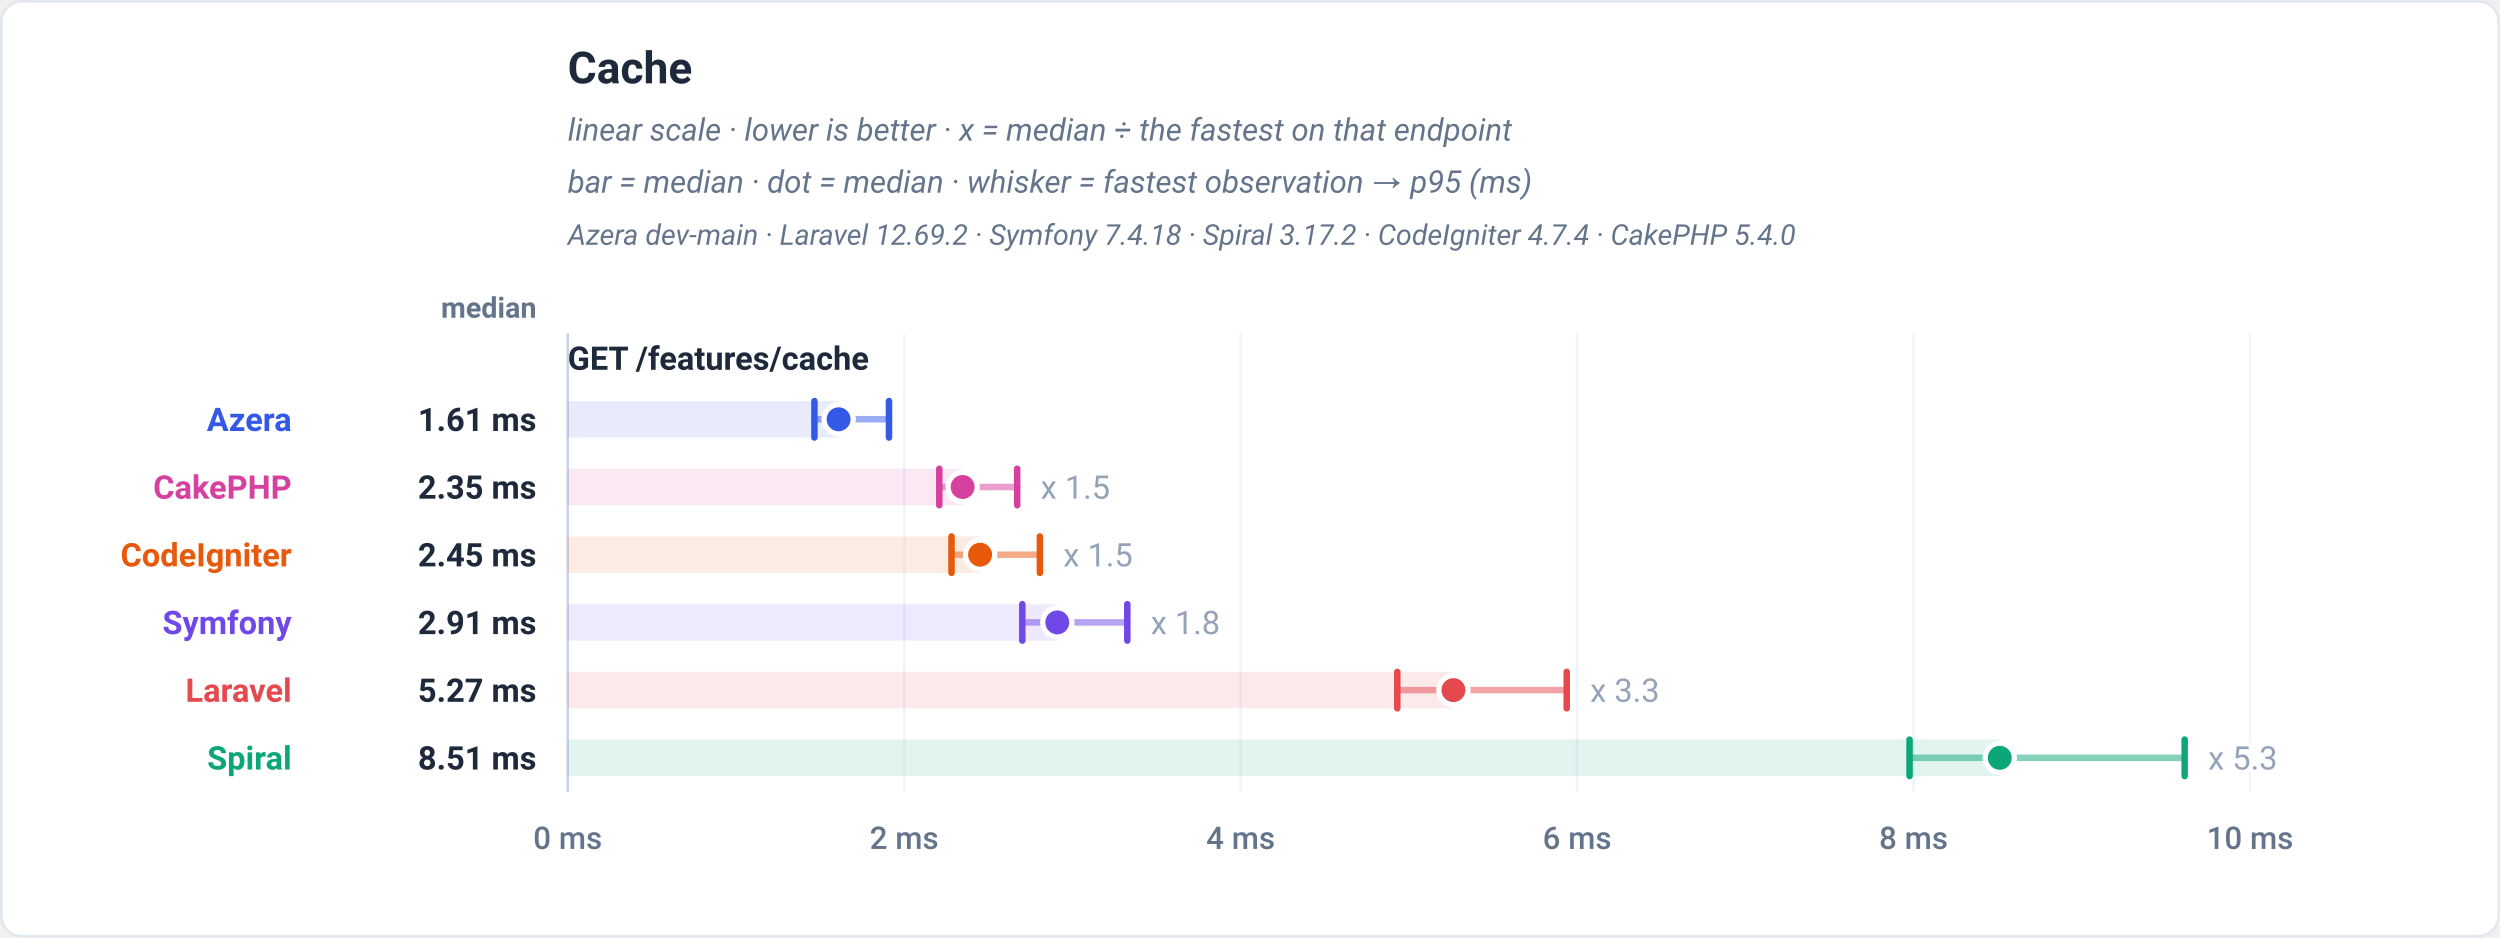
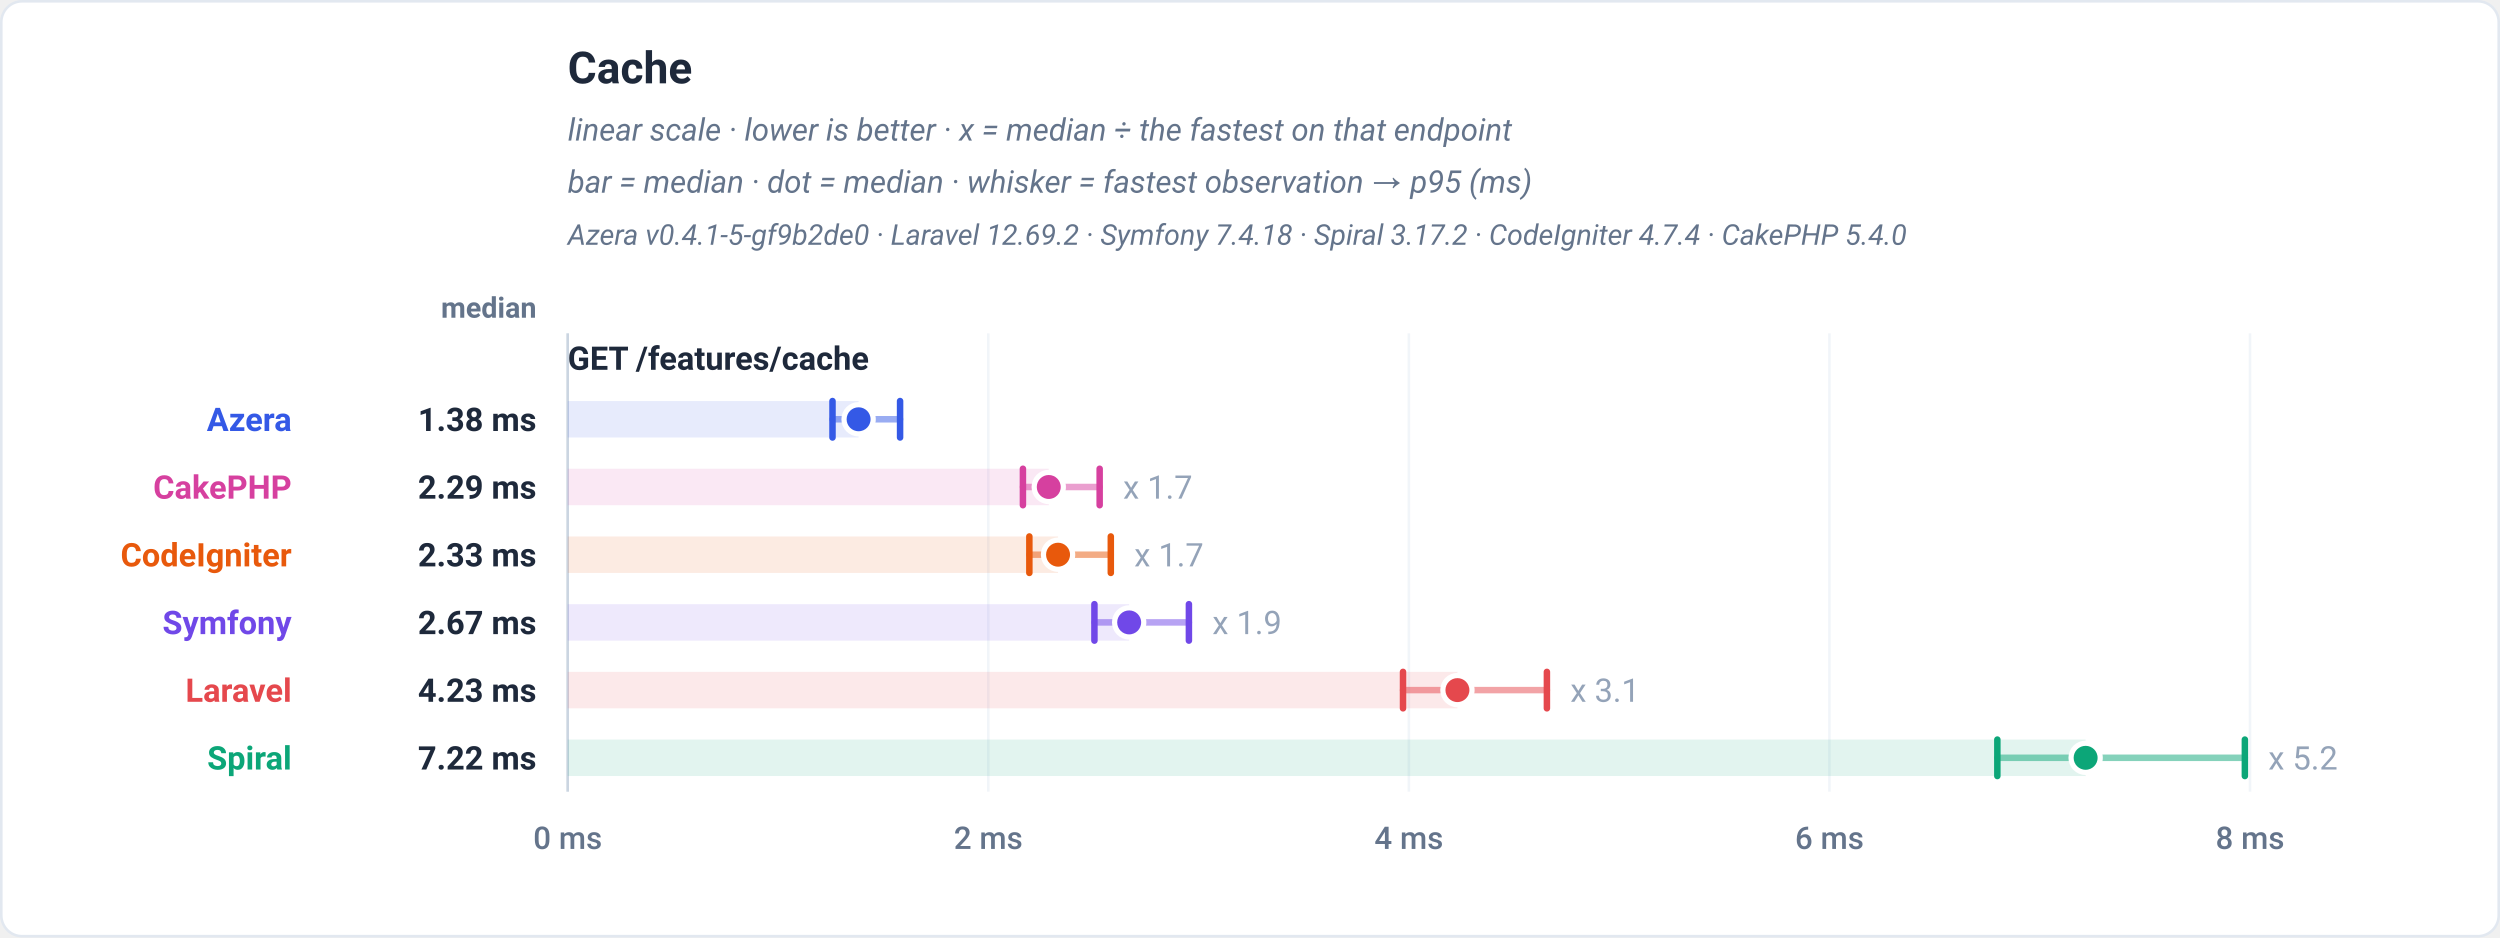
<svg xmlns="http://www.w3.org/2000/svg" viewBox="0 0 960 360" width="960" height="360" role="img" font-family="-apple-system,BlinkMacSystemFont,'Segoe UI',Roboto,Helvetica,Arial,sans-serif">
  <rect x="0.5" y="0.5" width="959" height="359" rx="8" fill="#ffffff" stroke="#e2e8f0" />
  <text x="218" y="32" font-family="-apple-system,BlinkMacSystemFont,'Segoe UI',Roboto,Helvetica,Arial,sans-serif" font-size="17" font-weight="700" fill="#1e293b" text-anchor="start">Cache</text>
  <text x="218" y="54" font-family="-apple-system,BlinkMacSystemFont,'Segoe UI',Roboto,Helvetica,Arial,sans-serif" font-size="12" font-weight="400" fill="#64748b" text-anchor="start" font-style="italic">linear scale · lower is better · x = median ÷ the fastest on that endpoint</text>
  <text x="218" y="74" font-family="-apple-system,BlinkMacSystemFont,'Segoe UI',Roboto,Helvetica,Arial,sans-serif" font-size="12" font-weight="400" fill="#64748b" text-anchor="start" font-style="italic">bar = median · dot = median · whisker = fastest observation → p95 (ms)</text>
-   <text x="218" y="94" font-family="-apple-system,BlinkMacSystemFont,'Segoe UI',Roboto,Helvetica,Arial,sans-serif" font-size="11" font-weight="400" fill="#64748b" text-anchor="start" font-style="italic">Azera dev-main · Laravel 12.69.2 · Symfony 7.4.18 · Spiral 3.17.2 · CodeIgniter 4.7.4 · CakePHP 5.4.0</text>
+   <text x="218" y="94" font-family="-apple-system,BlinkMacSystemFont,'Segoe UI',Roboto,Helvetica,Arial,sans-serif" font-size="11" font-weight="400" fill="#64748b" text-anchor="start" font-style="italic">Azera v0.4.1-5-gf9b2de0 · Laravel 12.69.2 · Symfony 7.4.18 · Spiral 3.17.2 · CodeIgniter 4.7.4 · CakePHP 5.4.0</text>
  <text x="206" y="122" font-family="-apple-system,BlinkMacSystemFont,'Segoe UI',Roboto,Helvetica,Arial,sans-serif" font-size="11" font-weight="600" fill="#64748b" text-anchor="end">median</text>
  <line x1="218" y1="128" x2="218" y2="304" stroke="#f1f5f9" stroke-width="1" />
  <text x="218" y="326" font-family="-apple-system,BlinkMacSystemFont,'Segoe UI',Roboto,Helvetica,Arial,sans-serif" font-size="12" font-weight="500" fill="#64748b" text-anchor="middle">0 ms</text>
-   <line x1="347.2" y1="128" x2="347.2" y2="304" stroke="#f1f5f9" stroke-width="1" />
-   <text x="347.2" y="326" font-family="-apple-system,BlinkMacSystemFont,'Segoe UI',Roboto,Helvetica,Arial,sans-serif" font-size="12" font-weight="500" fill="#64748b" text-anchor="middle">2 ms</text>
-   <line x1="476.4" y1="128" x2="476.4" y2="304" stroke="#f1f5f9" stroke-width="1" />
-   <text x="476.4" y="326" font-family="-apple-system,BlinkMacSystemFont,'Segoe UI',Roboto,Helvetica,Arial,sans-serif" font-size="12" font-weight="500" fill="#64748b" text-anchor="middle">4 ms</text>
-   <line x1="605.6" y1="128" x2="605.6" y2="304" stroke="#f1f5f9" stroke-width="1" />
-   <text x="605.6" y="326" font-family="-apple-system,BlinkMacSystemFont,'Segoe UI',Roboto,Helvetica,Arial,sans-serif" font-size="12" font-weight="500" fill="#64748b" text-anchor="middle">6 ms</text>
-   <line x1="734.8" y1="128" x2="734.8" y2="304" stroke="#f1f5f9" stroke-width="1" />
-   <text x="734.8" y="326" font-family="-apple-system,BlinkMacSystemFont,'Segoe UI',Roboto,Helvetica,Arial,sans-serif" font-size="12" font-weight="500" fill="#64748b" text-anchor="middle">8 ms</text>
+   <line x1="379.5" y1="128" x2="379.5" y2="304" stroke="#f1f5f9" stroke-width="1" />
+   <text x="379.5" y="326" font-family="-apple-system,BlinkMacSystemFont,'Segoe UI',Roboto,Helvetica,Arial,sans-serif" font-size="12" font-weight="500" fill="#64748b" text-anchor="middle">2 ms</text>
+   <line x1="541" y1="128" x2="541" y2="304" stroke="#f1f5f9" stroke-width="1" />
+   <text x="541" y="326" font-family="-apple-system,BlinkMacSystemFont,'Segoe UI',Roboto,Helvetica,Arial,sans-serif" font-size="12" font-weight="500" fill="#64748b" text-anchor="middle">4 ms</text>
+   <line x1="702.5" y1="128" x2="702.5" y2="304" stroke="#f1f5f9" stroke-width="1" />
+   <text x="702.5" y="326" font-family="-apple-system,BlinkMacSystemFont,'Segoe UI',Roboto,Helvetica,Arial,sans-serif" font-size="12" font-weight="500" fill="#64748b" text-anchor="middle">6 ms</text>
  <line x1="864" y1="128" x2="864" y2="304" stroke="#f1f5f9" stroke-width="1" />
-   <text x="864" y="326" font-family="-apple-system,BlinkMacSystemFont,'Segoe UI',Roboto,Helvetica,Arial,sans-serif" font-size="12" font-weight="500" fill="#64748b" text-anchor="middle">10 ms</text>
+   <text x="864" y="326" font-family="-apple-system,BlinkMacSystemFont,'Segoe UI',Roboto,Helvetica,Arial,sans-serif" font-size="12" font-weight="500" fill="#64748b" text-anchor="middle">8 ms</text>
  <line x1="218" y1="128" x2="218" y2="304" stroke="#cbd5e1" stroke-width="1" />
  <text x="218" y="142" font-family="-apple-system,BlinkMacSystemFont,'Segoe UI',Roboto,Helvetica,Arial,sans-serif" font-size="12.5" font-weight="700" fill="#1e293b" text-anchor="start">GET /features/cache</text>
-   <rect x="218" y="154" width="104.02" height="14" fill="#3459e6" fill-opacity="0.12" />
-   <line x1="312.74" y1="161" x2="341.37" y2="161" stroke="#3459e6" stroke-width="2.5" stroke-linecap="round" opacity="0.5" />
-   <line x1="312.74" y1="154" x2="312.74" y2="168" stroke="#3459e6" stroke-width="2.5" stroke-linecap="round" />
-   <line x1="341.37" y1="154" x2="341.37" y2="168" stroke="#3459e6" stroke-width="2.5" stroke-linecap="round" />
-   <circle cx="322.02" cy="161" r="5.6" fill="#3459e6" stroke="#ffffff" stroke-width="2" />
+   <rect x="218" y="154" width="111.7" height="14" fill="#3459e6" fill-opacity="0.12" />
+   <line x1="319.68" y1="161" x2="345.63" y2="161" stroke="#3459e6" stroke-width="2.5" stroke-linecap="round" opacity="0.5" />
+   <line x1="319.68" y1="154" x2="319.68" y2="168" stroke="#3459e6" stroke-width="2.5" stroke-linecap="round" />
+   <line x1="345.63" y1="154" x2="345.63" y2="168" stroke="#3459e6" stroke-width="2.5" stroke-linecap="round" />
+   <circle cx="329.7" cy="161" r="5.6" fill="#3459e6" stroke="#ffffff" stroke-width="2" />
  <text x="112" y="165.5" font-family="-apple-system,BlinkMacSystemFont,'Segoe UI',Roboto,Helvetica,Arial,sans-serif" font-size="12.5" font-weight="700" fill="#3459e6" text-anchor="end">Azera</text>
-   <text x="206" y="165.5" font-family="-apple-system,BlinkMacSystemFont,'Segoe UI',Roboto,Helvetica,Arial,sans-serif" font-size="12.5" font-weight="700" fill="#1e293b" text-anchor="end">1.61 ms</text>
-   <rect x="218" y="180" width="151.65" height="14" fill="#d6409f" fill-opacity="0.12" />
-   <line x1="360.69" y1="187" x2="390.6" y2="187" stroke="#d6409f" stroke-width="2.5" stroke-linecap="round" opacity="0.5" />
-   <line x1="360.69" y1="180" x2="360.69" y2="194" stroke="#d6409f" stroke-width="2.5" stroke-linecap="round" />
-   <line x1="390.6" y1="180" x2="390.6" y2="194" stroke="#d6409f" stroke-width="2.5" stroke-linecap="round" />
-   <circle cx="369.65" cy="187" r="5.6" fill="#d6409f" stroke="#ffffff" stroke-width="2" />
-   <text x="399.6" y="191.5" font-family="-apple-system,BlinkMacSystemFont,'Segoe UI',Roboto,Helvetica,Arial,sans-serif" font-size="12.5" font-weight="400" fill="#94a3b8" text-anchor="start" stroke="#ffffff" stroke-width="3" paint-order="stroke" stroke-linejoin="round">x 1.5</text>
+   <text x="206" y="165.5" font-family="-apple-system,BlinkMacSystemFont,'Segoe UI',Roboto,Helvetica,Arial,sans-serif" font-size="12.5" font-weight="700" fill="#1e293b" text-anchor="end">1.38 ms</text>
+   <rect x="218" y="180" width="184.72" height="14" fill="#d6409f" fill-opacity="0.12" />
+   <line x1="392.8" y1="187" x2="422.27" y2="187" stroke="#d6409f" stroke-width="2.5" stroke-linecap="round" opacity="0.5" />
+   <line x1="392.8" y1="180" x2="392.8" y2="194" stroke="#d6409f" stroke-width="2.5" stroke-linecap="round" />
+   <line x1="422.27" y1="180" x2="422.27" y2="194" stroke="#d6409f" stroke-width="2.5" stroke-linecap="round" />
+   <circle cx="402.72" cy="187" r="5.6" fill="#d6409f" stroke="#ffffff" stroke-width="2" />
+   <text x="431.27" y="191.5" font-family="-apple-system,BlinkMacSystemFont,'Segoe UI',Roboto,Helvetica,Arial,sans-serif" font-size="12.5" font-weight="400" fill="#94a3b8" text-anchor="start" stroke="#ffffff" stroke-width="3" paint-order="stroke" stroke-linejoin="round">x 1.7</text>
  <text x="112" y="191.5" font-family="-apple-system,BlinkMacSystemFont,'Segoe UI',Roboto,Helvetica,Arial,sans-serif" font-size="12.5" font-weight="700" fill="#d6409f" text-anchor="end">CakePHP</text>
-   <text x="206" y="191.5" font-family="-apple-system,BlinkMacSystemFont,'Segoe UI',Roboto,Helvetica,Arial,sans-serif" font-size="12.5" font-weight="700" fill="#1e293b" text-anchor="end">2.35 ms</text>
-   <rect x="218" y="206" width="158.35" height="14" fill="#e8590c" fill-opacity="0.12" />
-   <line x1="365.39" y1="213" x2="399.31" y2="213" stroke="#e8590c" stroke-width="2.5" stroke-linecap="round" opacity="0.5" />
-   <line x1="365.39" y1="206" x2="365.39" y2="220" stroke="#e8590c" stroke-width="2.5" stroke-linecap="round" />
-   <line x1="399.31" y1="206" x2="399.31" y2="220" stroke="#e8590c" stroke-width="2.5" stroke-linecap="round" />
-   <circle cx="376.35" cy="213" r="5.6" fill="#e8590c" stroke="#ffffff" stroke-width="2" />
-   <text x="408.31" y="217.5" font-family="-apple-system,BlinkMacSystemFont,'Segoe UI',Roboto,Helvetica,Arial,sans-serif" font-size="12.5" font-weight="400" fill="#94a3b8" text-anchor="start" stroke="#ffffff" stroke-width="3" paint-order="stroke" stroke-linejoin="round">x 1.5</text>
+   <text x="206" y="191.5" font-family="-apple-system,BlinkMacSystemFont,'Segoe UI',Roboto,Helvetica,Arial,sans-serif" font-size="12.5" font-weight="700" fill="#1e293b" text-anchor="end">2.29 ms</text>
+   <rect x="218" y="206" width="188.29" height="14" fill="#e8590c" fill-opacity="0.12" />
+   <line x1="395.27" y1="213" x2="426.55" y2="213" stroke="#e8590c" stroke-width="2.5" stroke-linecap="round" opacity="0.5" />
+   <line x1="395.27" y1="206" x2="395.27" y2="220" stroke="#e8590c" stroke-width="2.5" stroke-linecap="round" />
+   <line x1="426.55" y1="206" x2="426.55" y2="220" stroke="#e8590c" stroke-width="2.5" stroke-linecap="round" />
+   <circle cx="406.29" cy="213" r="5.6" fill="#e8590c" stroke="#ffffff" stroke-width="2" />
+   <text x="435.55" y="217.5" font-family="-apple-system,BlinkMacSystemFont,'Segoe UI',Roboto,Helvetica,Arial,sans-serif" font-size="12.5" font-weight="400" fill="#94a3b8" text-anchor="start" stroke="#ffffff" stroke-width="3" paint-order="stroke" stroke-linejoin="round">x 1.7</text>
  <text x="112" y="217.5" font-family="-apple-system,BlinkMacSystemFont,'Segoe UI',Roboto,Helvetica,Arial,sans-serif" font-size="12.5" font-weight="700" fill="#e8590c" text-anchor="end">CodeIgniter</text>
-   <text x="206" y="217.5" font-family="-apple-system,BlinkMacSystemFont,'Segoe UI',Roboto,Helvetica,Arial,sans-serif" font-size="12.5" font-weight="700" fill="#1e293b" text-anchor="end">2.45 ms</text>
-   <rect x="218" y="232" width="188" height="14" fill="#7048e8" fill-opacity="0.12" />
-   <line x1="392.56" y1="239" x2="432.88" y2="239" stroke="#7048e8" stroke-width="2.5" stroke-linecap="round" opacity="0.5" />
-   <line x1="392.56" y1="232" x2="392.56" y2="246" stroke="#7048e8" stroke-width="2.5" stroke-linecap="round" />
-   <line x1="432.88" y1="232" x2="432.88" y2="246" stroke="#7048e8" stroke-width="2.5" stroke-linecap="round" />
-   <circle cx="406" cy="239" r="5.6" fill="#7048e8" stroke="#ffffff" stroke-width="2" />
-   <text x="441.88" y="243.5" font-family="-apple-system,BlinkMacSystemFont,'Segoe UI',Roboto,Helvetica,Arial,sans-serif" font-size="12.5" font-weight="400" fill="#94a3b8" text-anchor="start" stroke="#ffffff" stroke-width="3" paint-order="stroke" stroke-linejoin="round">x 1.8</text>
+   <text x="206" y="217.5" font-family="-apple-system,BlinkMacSystemFont,'Segoe UI',Roboto,Helvetica,Arial,sans-serif" font-size="12.5" font-weight="700" fill="#1e293b" text-anchor="end">2.33 ms</text>
+   <rect x="218" y="232" width="215.6" height="14" fill="#7048e8" fill-opacity="0.12" />
+   <line x1="420.26" y1="239" x2="456.54" y2="239" stroke="#7048e8" stroke-width="2.5" stroke-linecap="round" opacity="0.5" />
+   <line x1="420.26" y1="232" x2="420.26" y2="246" stroke="#7048e8" stroke-width="2.5" stroke-linecap="round" />
+   <line x1="456.54" y1="232" x2="456.54" y2="246" stroke="#7048e8" stroke-width="2.5" stroke-linecap="round" />
+   <circle cx="433.6" cy="239" r="5.6" fill="#7048e8" stroke="#ffffff" stroke-width="2" />
+   <text x="465.54" y="243.5" font-family="-apple-system,BlinkMacSystemFont,'Segoe UI',Roboto,Helvetica,Arial,sans-serif" font-size="12.5" font-weight="400" fill="#94a3b8" text-anchor="start" stroke="#ffffff" stroke-width="3" paint-order="stroke" stroke-linejoin="round">x 1.9</text>
  <text x="112" y="243.5" font-family="-apple-system,BlinkMacSystemFont,'Segoe UI',Roboto,Helvetica,Arial,sans-serif" font-size="12.5" font-weight="700" fill="#7048e8" text-anchor="end">Symfony</text>
-   <text x="206" y="243.5" font-family="-apple-system,BlinkMacSystemFont,'Segoe UI',Roboto,Helvetica,Arial,sans-serif" font-size="12.5" font-weight="700" fill="#1e293b" text-anchor="end">2.91 ms</text>
-   <rect x="218" y="258" width="340.12" height="14" fill="#e5484d" fill-opacity="0.12" />
-   <line x1="536.56" y1="265" x2="601.62" y2="265" stroke="#e5484d" stroke-width="2.5" stroke-linecap="round" opacity="0.5" />
-   <line x1="536.56" y1="258" x2="536.56" y2="272" stroke="#e5484d" stroke-width="2.5" stroke-linecap="round" />
-   <line x1="601.62" y1="258" x2="601.62" y2="272" stroke="#e5484d" stroke-width="2.5" stroke-linecap="round" />
-   <circle cx="558.12" cy="265" r="5.6" fill="#e5484d" stroke="#ffffff" stroke-width="2" />
-   <text x="610.62" y="269.5" font-family="-apple-system,BlinkMacSystemFont,'Segoe UI',Roboto,Helvetica,Arial,sans-serif" font-size="12.5" font-weight="400" fill="#94a3b8" text-anchor="start" stroke="#ffffff" stroke-width="3" paint-order="stroke" stroke-linejoin="round">x 3.3</text>
+   <text x="206" y="243.5" font-family="-apple-system,BlinkMacSystemFont,'Segoe UI',Roboto,Helvetica,Arial,sans-serif" font-size="12.5" font-weight="700" fill="#1e293b" text-anchor="end">2.67 ms</text>
+   <rect x="218" y="258" width="341.65" height="14" fill="#e5484d" fill-opacity="0.12" />
+   <line x1="538.76" y1="265" x2="594.01" y2="265" stroke="#e5484d" stroke-width="2.5" stroke-linecap="round" opacity="0.5" />
+   <line x1="538.76" y1="258" x2="538.76" y2="272" stroke="#e5484d" stroke-width="2.5" stroke-linecap="round" />
+   <line x1="594.01" y1="258" x2="594.01" y2="272" stroke="#e5484d" stroke-width="2.5" stroke-linecap="round" />
+   <circle cx="559.65" cy="265" r="5.6" fill="#e5484d" stroke="#ffffff" stroke-width="2" />
+   <text x="603.01" y="269.5" font-family="-apple-system,BlinkMacSystemFont,'Segoe UI',Roboto,Helvetica,Arial,sans-serif" font-size="12.5" font-weight="400" fill="#94a3b8" text-anchor="start" stroke="#ffffff" stroke-width="3" paint-order="stroke" stroke-linejoin="round">x 3.1</text>
  <text x="112" y="269.5" font-family="-apple-system,BlinkMacSystemFont,'Segoe UI',Roboto,Helvetica,Arial,sans-serif" font-size="12.5" font-weight="700" fill="#e5484d" text-anchor="end">Laravel</text>
-   <text x="206" y="269.5" font-family="-apple-system,BlinkMacSystemFont,'Segoe UI',Roboto,Helvetica,Arial,sans-serif" font-size="12.5" font-weight="700" fill="#1e293b" text-anchor="end">5.27 ms</text>
-   <rect x="218" y="284" width="549.91" height="14" fill="#0ca678" fill-opacity="0.12" />
-   <line x1="733.27" y1="291" x2="838.91" y2="291" stroke="#0ca678" stroke-width="2.5" stroke-linecap="round" opacity="0.5" />
-   <line x1="733.27" y1="284" x2="733.27" y2="298" stroke="#0ca678" stroke-width="2.5" stroke-linecap="round" />
-   <line x1="838.91" y1="284" x2="838.91" y2="298" stroke="#0ca678" stroke-width="2.5" stroke-linecap="round" />
-   <circle cx="767.91" cy="291" r="5.6" fill="#0ca678" stroke="#ffffff" stroke-width="2" />
-   <text x="847.91" y="295.5" font-family="-apple-system,BlinkMacSystemFont,'Segoe UI',Roboto,Helvetica,Arial,sans-serif" font-size="12.5" font-weight="400" fill="#94a3b8" text-anchor="start" stroke="#ffffff" stroke-width="3" paint-order="stroke" stroke-linejoin="round">x 5.3</text>
+   <text x="206" y="269.5" font-family="-apple-system,BlinkMacSystemFont,'Segoe UI',Roboto,Helvetica,Arial,sans-serif" font-size="12.5" font-weight="700" fill="#1e293b" text-anchor="end">4.23 ms</text>
+   <rect x="218" y="284" width="582.88" height="14" fill="#0ca678" fill-opacity="0.12" />
+   <line x1="766.98" y1="291" x2="862.03" y2="291" stroke="#0ca678" stroke-width="2.5" stroke-linecap="round" opacity="0.5" />
+   <line x1="766.98" y1="284" x2="766.98" y2="298" stroke="#0ca678" stroke-width="2.5" stroke-linecap="round" />
+   <line x1="862.03" y1="284" x2="862.03" y2="298" stroke="#0ca678" stroke-width="2.5" stroke-linecap="round" />
+   <circle cx="800.88" cy="291" r="5.6" fill="#0ca678" stroke="#ffffff" stroke-width="2" />
+   <text x="871.03" y="295.5" font-family="-apple-system,BlinkMacSystemFont,'Segoe UI',Roboto,Helvetica,Arial,sans-serif" font-size="12.5" font-weight="400" fill="#94a3b8" text-anchor="start" stroke="#ffffff" stroke-width="3" paint-order="stroke" stroke-linejoin="round">x 5.2</text>
  <text x="112" y="295.5" font-family="-apple-system,BlinkMacSystemFont,'Segoe UI',Roboto,Helvetica,Arial,sans-serif" font-size="12.5" font-weight="700" fill="#0ca678" text-anchor="end">Spiral</text>
-   <text x="206" y="295.5" font-family="-apple-system,BlinkMacSystemFont,'Segoe UI',Roboto,Helvetica,Arial,sans-serif" font-size="12.5" font-weight="700" fill="#1e293b" text-anchor="end">8.51 ms</text>
+   <text x="206" y="295.5" font-family="-apple-system,BlinkMacSystemFont,'Segoe UI',Roboto,Helvetica,Arial,sans-serif" font-size="12.5" font-weight="700" fill="#1e293b" text-anchor="end">7.22 ms</text>
</svg>
